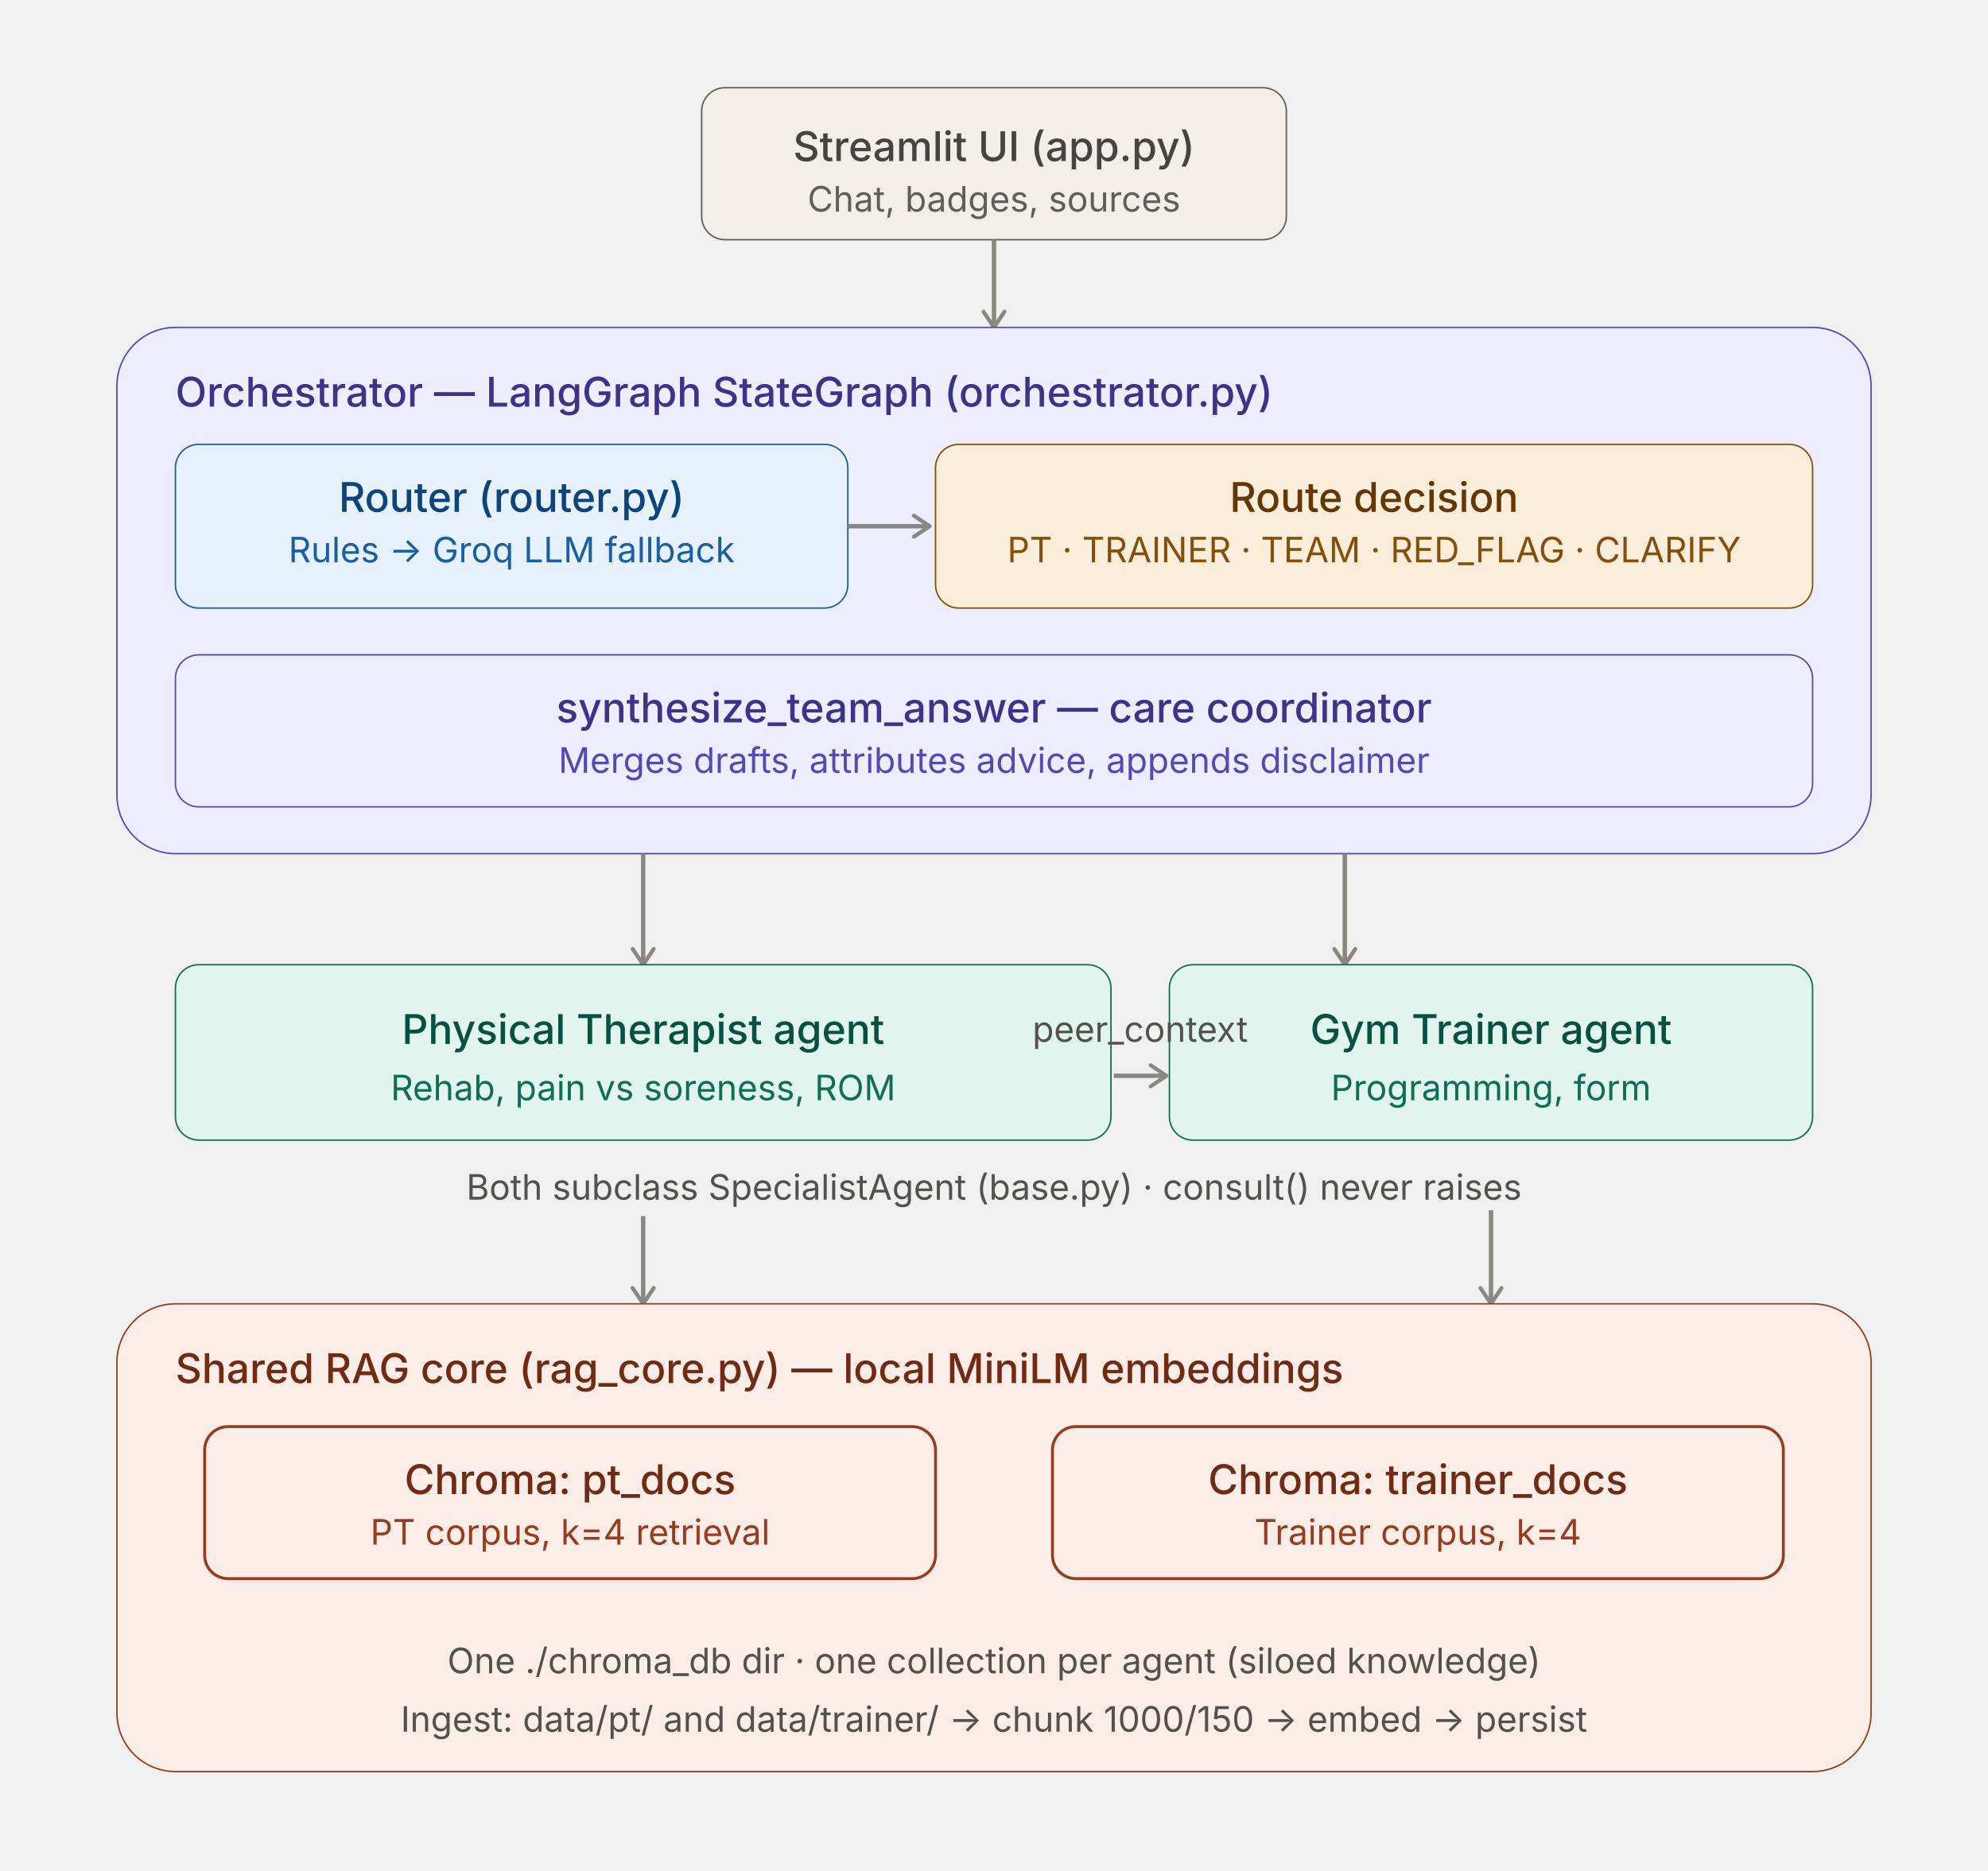
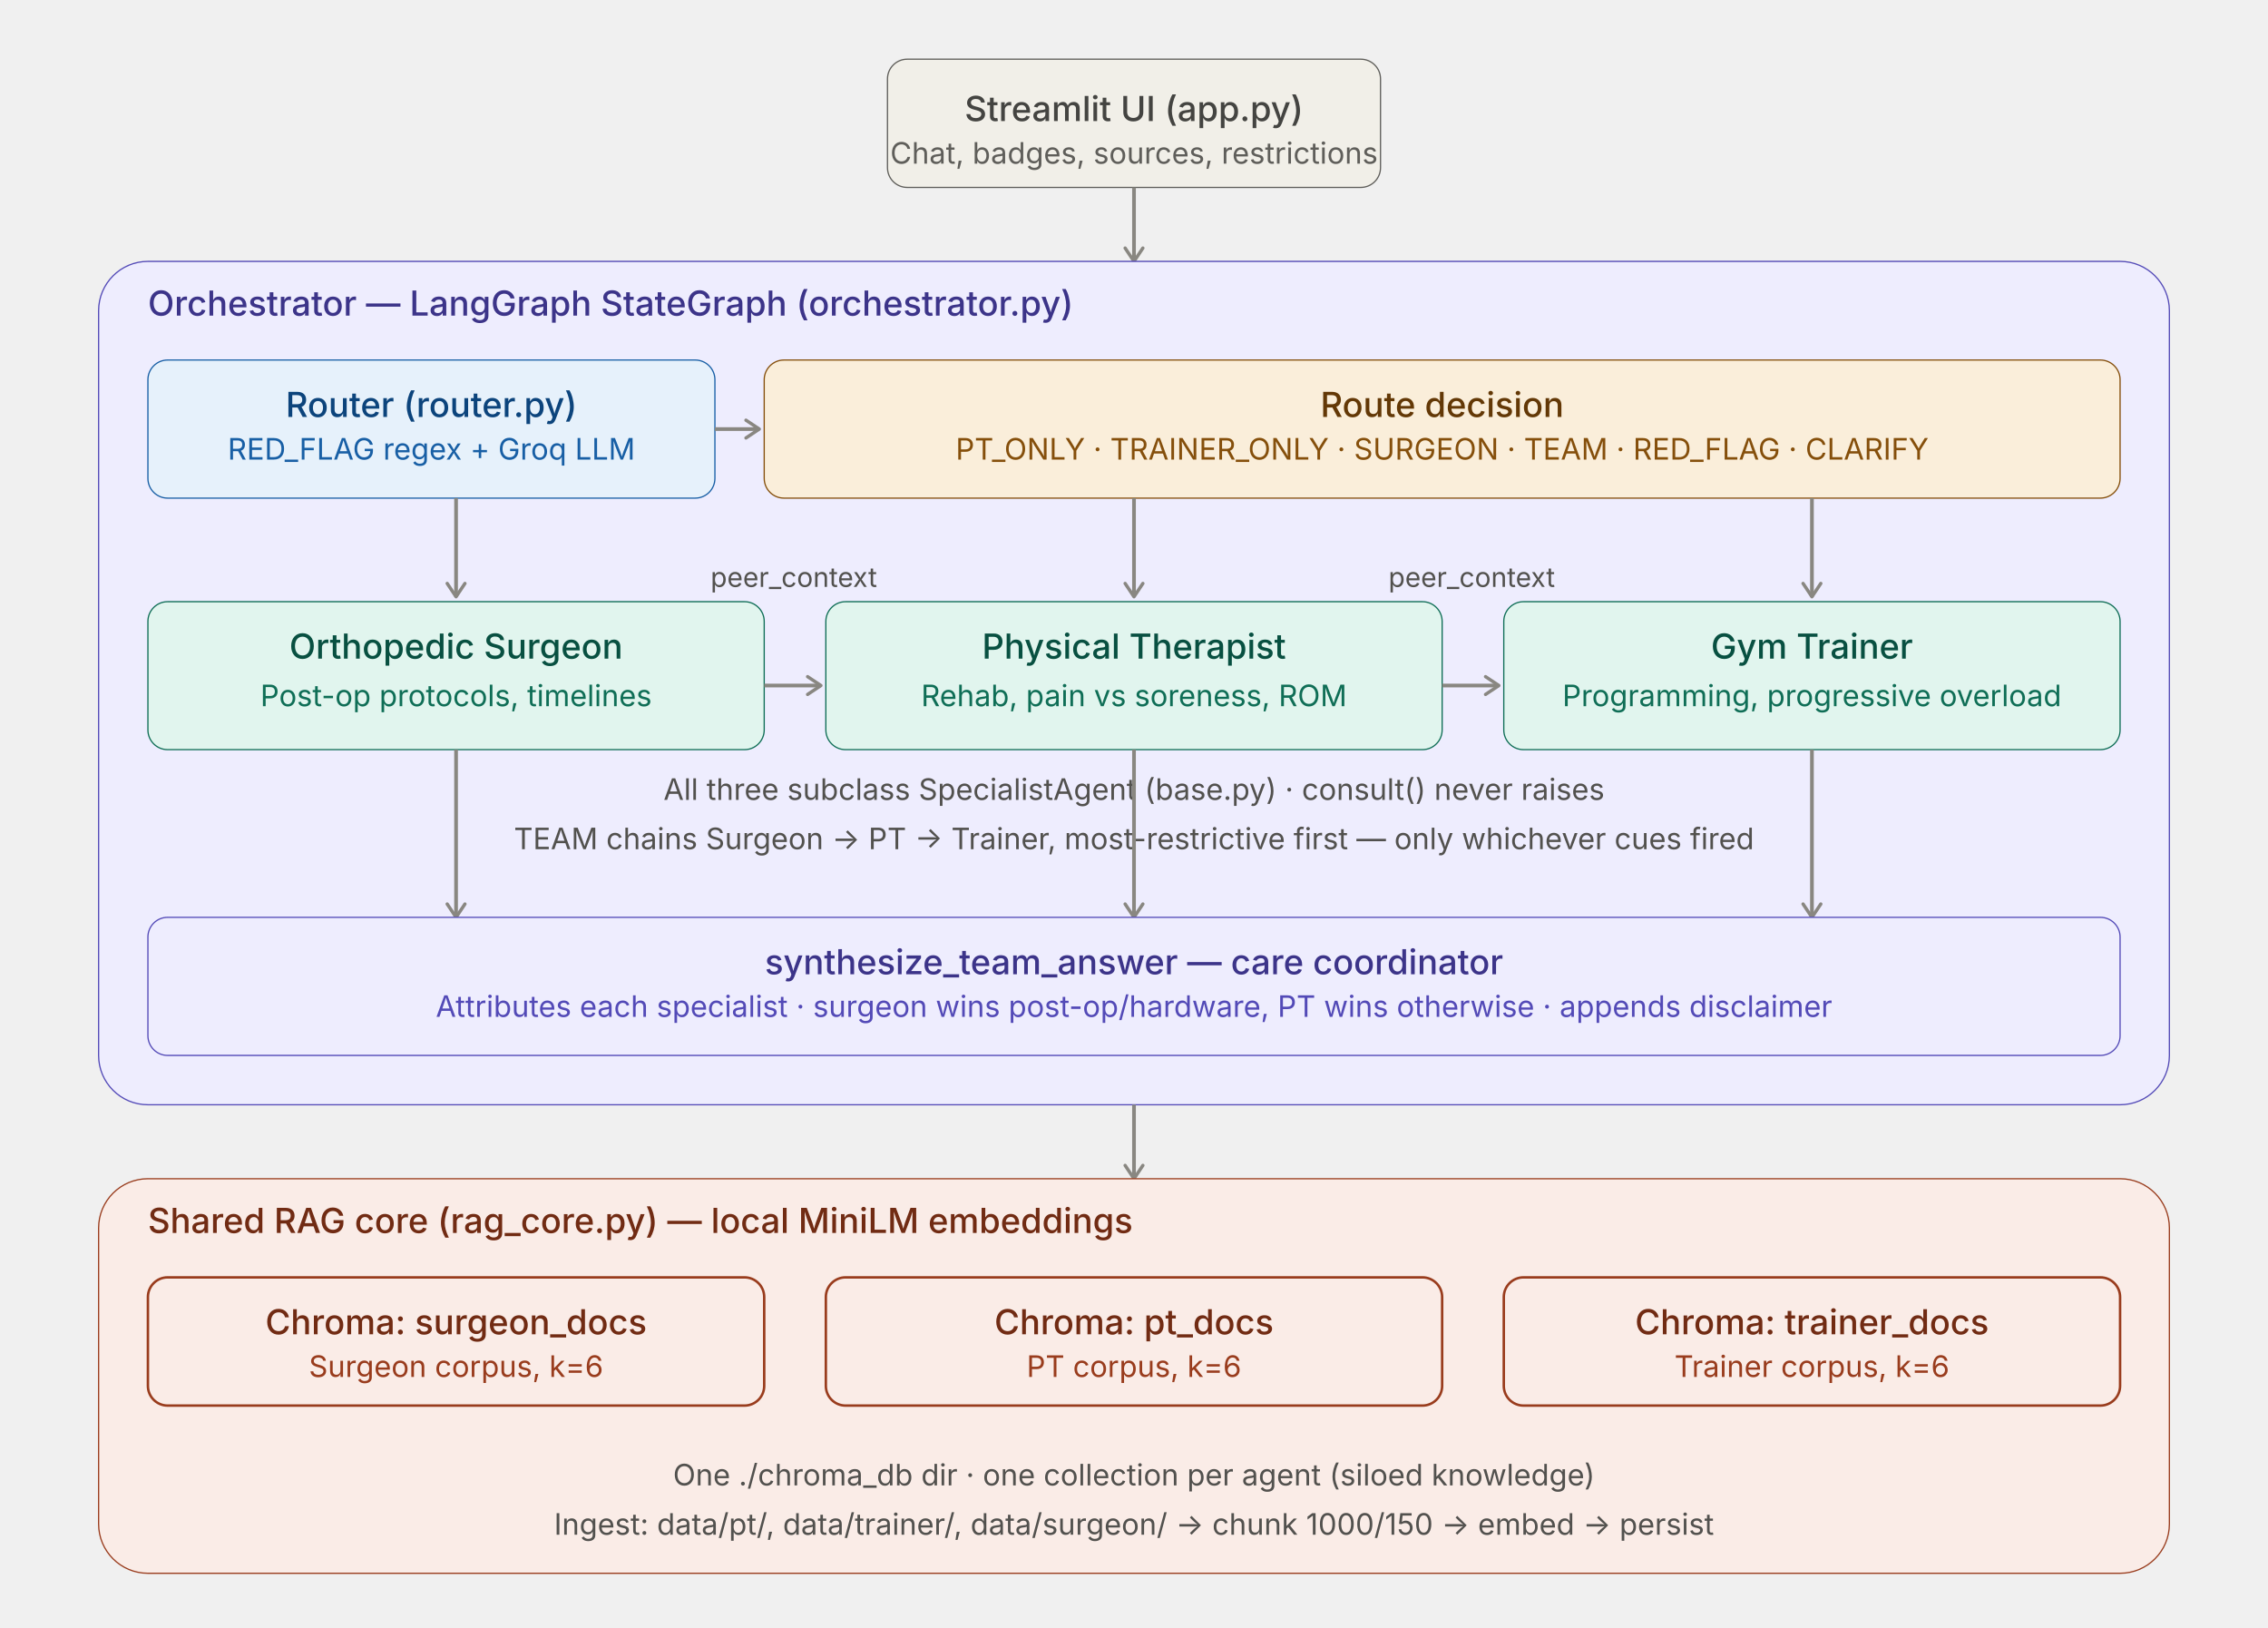
- <svg xmlns="http://www.w3.org/2000/svg" width="100%" viewBox="0 0 680 640" role="img" style="">
+ <svg xmlns="http://www.w3.org/2000/svg" width="100%" viewBox="0 0 920 660" role="img">
  <defs>
    <marker id="arrow" viewBox="0 0 10 10" refX="8" refY="5" markerWidth="6" markerHeight="6" orient="auto-start-reverse">
      <path d="M2 1L8 5L2 9" fill="none" stroke="context-stroke" stroke-width="1.5" stroke-linecap="round" stroke-linejoin="round" />
    </marker>
-     <mask id="imagine-text-gaps-b6max9" maskUnits="userSpaceOnUse">
-       <rect x="0" y="0" width="680" height="640" fill="white" />
-       <rect x="270.555" y="38.5" width="138.891" height="23" fill="black" rx="2" />
-       <rect x="278.586" y="58" width="122.828" height="20" fill="black" rx="2" />
-       <rect x="56" y="122.5" width="362.516" height="23" fill="black" rx="2" />
-       <rect x="114.703" y="158.5" width="120.594" height="23" fill="black" rx="2" />
-       <rect x="100.664" y="178" width="149.695" height="20" fill="black" rx="2" />
-       <rect x="419.266" y="158.5" width="101.469" height="23" fill="black" rx="2" />
-       <rect x="353.258" y="178" width="233.848" height="20" fill="black" rx="2" />
-       <rect x="195.805" y="230.5" width="289.194" height="23" fill="black" rx="2" />
-       <rect x="198.727" y="250" width="283.369" height="20" fill="black" rx="2" />
-       <rect x="139.109" y="340.5" width="162.723" height="23" fill="black" rx="2" />
-       <rect x="137.094" y="362" width="165.812" height="20" fill="black" rx="2" />
-       <rect x="447.625" y="340.5" width="125.679" height="23" fill="black" rx="2" />
-       <rect x="454.055" y="362" width="111.891" height="20" fill="black" rx="2" />
-       <rect x="351.977" y="342" width="76.973" height="20" fill="black" rx="2" />
-       <rect x="172.586" y="396" width="334.828" height="20" fill="black" rx="2" />
-       <rect x="56" y="456.5" width="387.156" height="23" fill="black" rx="2" />
-       <rect x="138.039" y="494.5" width="113.922" height="23" fill="black" rx="2" />
-       <rect x="128.781" y="514" width="132.518" height="20" fill="black" rx="2" />
-       <rect x="413.789" y="494.5" width="142.422" height="23" fill="black" rx="2" />
-       <rect x="429.414" y="514" width="110.699" height="20" fill="black" rx="2" />
-       <rect x="160.859" y="558" width="358.652" height="20" fill="black" rx="2" />
-       <rect x="144.258" y="578" width="392.418" height="20" fill="black" rx="2" />
-     </mask>
  </defs>
-   <g style="fill:rgb(0, 0, 0);stroke:none;color:rgb(11, 11, 11);stroke-width:1px;stroke-linecap:butt;stroke-linejoin:miter;opacity:1;font-family:&quot;Anthropic Sans&quot;, -apple-system, BlinkMacSystemFont, &quot;Segoe UI&quot;, sans-serif;font-size:16px;font-weight:400;text-anchor:start;dominant-baseline:auto">
-     <rect x="240" y="30" width="200" height="52" rx="8" stroke-width="0.5" style="fill:rgb(241, 239, 232);stroke:rgb(95, 94, 90);color:rgb(11, 11, 11);stroke-width:0.5px;stroke-linecap:butt;stroke-linejoin:miter;opacity:1;font-family:&quot;Anthropic Sans&quot;, -apple-system, BlinkMacSystemFont, &quot;Segoe UI&quot;, sans-serif;font-size:16px;font-weight:400;text-anchor:start;dominant-baseline:auto" />
-     <text x="340" y="50" text-anchor="middle" dominant-baseline="central" style="fill:rgb(68, 68, 65);stroke:none;color:rgb(11, 11, 11);stroke-width:1px;stroke-linecap:butt;stroke-linejoin:miter;opacity:1;font-family:&quot;Anthropic Sans&quot;, -apple-system, BlinkMacSystemFont, &quot;Segoe UI&quot;, sans-serif;font-size:14px;font-weight:500;text-anchor:middle;dominant-baseline:central">Streamlit UI (app.py)</text>
-     <text x="340" y="68" text-anchor="middle" dominant-baseline="central" style="fill:rgb(95, 94, 90);stroke:none;color:rgb(11, 11, 11);stroke-width:1px;stroke-linecap:butt;stroke-linejoin:miter;opacity:1;font-family:&quot;Anthropic Sans&quot;, -apple-system, BlinkMacSystemFont, &quot;Segoe UI&quot;, sans-serif;font-size:12px;font-weight:400;text-anchor:middle;dominant-baseline:central">Chat, badges, sources</text>
+   <g style="font-family:'Anthropic Sans',-apple-system,BlinkMacSystemFont,'Segoe UI',sans-serif">
+     <rect x="360" y="24" width="200" height="52" rx="8" style="fill:rgb(241,239,232);stroke:rgb(95,94,90);stroke-width:0.5px" />
+     <text x="460" y="44" text-anchor="middle" dominant-baseline="central" style="fill:rgb(68,68,65);font-size:14px;font-weight:500">Streamlit UI (app.py)</text>
+     <text x="460" y="62" text-anchor="middle" dominant-baseline="central" style="fill:rgb(95,94,90);font-size:12px">Chat, badges, sources, restrictions</text>
+     <line x1="460" y1="76" x2="460" y2="106" marker-end="url(#arrow)" style="stroke:rgb(137,135,129);stroke-width:1.5px" />
+     <rect x="40" y="106" width="840" height="342" rx="20" style="fill:rgb(238,237,254);stroke:rgb(83,74,183);stroke-width:0.5px" />
+     <text x="60" y="128" style="fill:rgb(60,52,137);font-size:14px;font-weight:500">Orchestrator — LangGraph StateGraph (orchestrator.py)</text>
+     <rect x="60" y="146" width="230" height="56" rx="8" style="fill:rgb(230,241,251);stroke:rgb(24,95,165);stroke-width:0.5px" />
+     <text x="175" y="164" text-anchor="middle" dominant-baseline="central" style="fill:rgb(12,68,124);font-size:14px;font-weight:500">Router (router.py)</text>
+     <text x="175" y="182" text-anchor="middle" dominant-baseline="central" style="fill:rgb(24,95,165);font-size:12px">RED_FLAG regex + Groq LLM</text>
+     <rect x="310" y="146" width="550" height="56" rx="8" style="fill:rgb(250,238,218);stroke:rgb(133,79,11);stroke-width:0.5px" />
+     <text x="585" y="164" text-anchor="middle" dominant-baseline="central" style="fill:rgb(99,56,6);font-size:14px;font-weight:500">Route decision</text>
+     <text x="585" y="182" text-anchor="middle" dominant-baseline="central" style="fill:rgb(133,79,11);font-size:12px">PT_ONLY · TRAINER_ONLY · SURGEON · TEAM · RED_FLAG · CLARIFY</text>
+     <line x1="290" y1="174" x2="308" y2="174" marker-end="url(#arrow)" style="stroke:rgb(137,135,129);stroke-width:1.5px" />
+     <line x1="185" y1="202" x2="185" y2="242" marker-end="url(#arrow)" style="stroke:rgb(137,135,129);stroke-width:1.5px" />
+     <line x1="460" y1="202" x2="460" y2="242" marker-end="url(#arrow)" style="stroke:rgb(137,135,129);stroke-width:1.5px" />
+     <line x1="735" y1="202" x2="735" y2="242" marker-end="url(#arrow)" style="stroke:rgb(137,135,129);stroke-width:1.5px" />
+     <rect x="60" y="244" width="250" height="60" rx="8" style="fill:rgb(225,245,238);stroke:rgb(15,110,86);stroke-width:0.5px" />
+     <text x="185" y="262" text-anchor="middle" dominant-baseline="central" style="fill:rgb(8,80,65);font-size:14px;font-weight:500">Orthopedic Surgeon</text>
+     <text x="185" y="282" text-anchor="middle" dominant-baseline="central" style="fill:rgb(15,110,86);font-size:12px">Post-op protocols, timelines</text>
+     <rect x="335" y="244" width="250" height="60" rx="8" style="fill:rgb(225,245,238);stroke:rgb(15,110,86);stroke-width:0.5px" />
+     <text x="460" y="262" text-anchor="middle" dominant-baseline="central" style="fill:rgb(8,80,65);font-size:14px;font-weight:500">Physical Therapist</text>
+     <text x="460" y="282" text-anchor="middle" dominant-baseline="central" style="fill:rgb(15,110,86);font-size:12px">Rehab, pain vs soreness, ROM</text>
+     <rect x="610" y="244" width="250" height="60" rx="8" style="fill:rgb(225,245,238);stroke:rgb(15,110,86);stroke-width:0.5px" />
+     <text x="735" y="262" text-anchor="middle" dominant-baseline="central" style="fill:rgb(8,80,65);font-size:14px;font-weight:500">Gym Trainer</text>
+     <text x="735" y="282" text-anchor="middle" dominant-baseline="central" style="fill:rgb(15,110,86);font-size:12px">Programming, progressive overload</text>
+     <text x="322" y="234" text-anchor="middle" dominant-baseline="central" style="fill:rgb(82,81,78);font-size:11px">peer_context</text>
+     <line x1="310" y1="278" x2="333" y2="278" marker-end="url(#arrow)" style="stroke:rgb(137,135,129);stroke-width:1.5px" />
+     <text x="597" y="234" text-anchor="middle" dominant-baseline="central" style="fill:rgb(82,81,78);font-size:11px">peer_context</text>
+     <line x1="585" y1="278" x2="608" y2="278" marker-end="url(#arrow)" style="stroke:rgb(137,135,129);stroke-width:1.5px" />
+     <text x="460" y="320" text-anchor="middle" dominant-baseline="central" style="fill:rgb(82,81,78);font-size:12px">All three subclass SpecialistAgent (base.py) · consult() never raises</text>
+     <text x="460" y="340" text-anchor="middle" dominant-baseline="central" style="fill:rgb(82,81,78);font-size:12px">TEAM chains Surgeon → PT → Trainer, most-restrictive first — only whichever cues fired</text>
+     <line x1="185" y1="304" x2="185" y2="372" marker-end="url(#arrow)" style="stroke:rgb(137,135,129);stroke-width:1.5px" />
+     <line x1="460" y1="304" x2="460" y2="372" marker-end="url(#arrow)" style="stroke:rgb(137,135,129);stroke-width:1.5px" />
+     <line x1="735" y1="304" x2="735" y2="372" marker-end="url(#arrow)" style="stroke:rgb(137,135,129);stroke-width:1.5px" />
+     <rect x="60" y="372" width="800" height="56" rx="8" style="fill:rgb(238,237,254);stroke:rgb(83,74,183);stroke-width:0.5px" />
+     <text x="460" y="390" text-anchor="middle" dominant-baseline="central" style="fill:rgb(60,52,137);font-size:14px;font-weight:500">synthesize_team_answer — care coordinator</text>
+     <text x="460" y="408" text-anchor="middle" dominant-baseline="central" style="fill:rgb(83,74,183);font-size:12px">Attributes each specialist · surgeon wins post-op/hardware, PT wins otherwise · appends disclaimer</text>
+     <line x1="460" y1="448" x2="460" y2="478" marker-end="url(#arrow)" style="stroke:rgb(137,135,129);stroke-width:1.5px" />
+     <rect x="40" y="478" width="840" height="160" rx="20" style="fill:rgb(250,236,231);stroke:rgb(153,60,29);stroke-width:0.5px" />
+     <text x="60" y="500" style="fill:rgb(113,43,19);font-size:14px;font-weight:500">Shared RAG core (rag_core.py) — local MiniLM embeddings</text>
+     <rect x="60" y="518" width="250" height="52" rx="8" style="fill:rgb(250,236,231);stroke:rgb(153,60,29);stroke-width:1px" />
+     <text x="185" y="536" text-anchor="middle" dominant-baseline="central" style="fill:rgb(113,43,19);font-size:14px;font-weight:500">Chroma: surgeon_docs</text>
+     <text x="185" y="554" text-anchor="middle" dominant-baseline="central" style="fill:rgb(153,60,29);font-size:12px">Surgeon corpus, k=6</text>
+     <rect x="335" y="518" width="250" height="52" rx="8" style="fill:rgb(250,236,231);stroke:rgb(153,60,29);stroke-width:1px" />
+     <text x="460" y="536" text-anchor="middle" dominant-baseline="central" style="fill:rgb(113,43,19);font-size:14px;font-weight:500">Chroma: pt_docs</text>
+     <text x="460" y="554" text-anchor="middle" dominant-baseline="central" style="fill:rgb(153,60,29);font-size:12px">PT corpus, k=6</text>
+     <rect x="610" y="518" width="250" height="52" rx="8" style="fill:rgb(250,236,231);stroke:rgb(153,60,29);stroke-width:1px" />
+     <text x="735" y="536" text-anchor="middle" dominant-baseline="central" style="fill:rgb(113,43,19);font-size:14px;font-weight:500">Chroma: trainer_docs</text>
+     <text x="735" y="554" text-anchor="middle" dominant-baseline="central" style="fill:rgb(153,60,29);font-size:12px">Trainer corpus, k=6</text>
+     <text x="460" y="598" text-anchor="middle" dominant-baseline="central" style="fill:rgb(82,81,78);font-size:12px">One ./chroma_db dir · one collection per agent (siloed knowledge)</text>
+     <text x="460" y="618" text-anchor="middle" dominant-baseline="central" style="fill:rgb(82,81,78);font-size:12px">Ingest: data/pt/, data/trainer/, data/surgeon/ → chunk 1000/150 → embed → persist</text>
  </g>
-   <line x1="340" y1="82" x2="340" y2="112" marker-end="url(#arrow)" style="fill:none;stroke:rgb(137, 135, 129);color:rgb(11, 11, 11);stroke-width:1.5px;stroke-linecap:butt;stroke-linejoin:miter;opacity:1;font-family:&quot;Anthropic Sans&quot;, -apple-system, BlinkMacSystemFont, &quot;Segoe UI&quot;, sans-serif;font-size:16px;font-weight:400;text-anchor:start;dominant-baseline:auto" />
-   <g style="fill:rgb(0, 0, 0);stroke:none;color:rgb(11, 11, 11);stroke-width:1px;stroke-linecap:butt;stroke-linejoin:miter;opacity:1;font-family:&quot;Anthropic Sans&quot;, -apple-system, BlinkMacSystemFont, &quot;Segoe UI&quot;, sans-serif;font-size:16px;font-weight:400;text-anchor:start;dominant-baseline:auto">
-     <rect x="40" y="112" width="600" height="180" rx="20" stroke-width="0.5" style="fill:rgb(238, 237, 254);stroke:rgb(83, 74, 183);color:rgb(11, 11, 11);stroke-width:0.5px;stroke-linecap:butt;stroke-linejoin:miter;opacity:1;font-family:&quot;Anthropic Sans&quot;, -apple-system, BlinkMacSystemFont, &quot;Segoe UI&quot;, sans-serif;font-size:16px;font-weight:400;text-anchor:start;dominant-baseline:auto" />
-     <text x="60" y="134" dominant-baseline="central" style="fill:rgb(60, 52, 137);stroke:none;color:rgb(11, 11, 11);stroke-width:1px;stroke-linecap:butt;stroke-linejoin:miter;opacity:1;font-family:&quot;Anthropic Sans&quot;, -apple-system, BlinkMacSystemFont, &quot;Segoe UI&quot;, sans-serif;font-size:14px;font-weight:500;text-anchor:start;dominant-baseline:central">Orchestrator — LangGraph StateGraph (orchestrator.py)</text>
-   </g>
-   <g style="fill:rgb(0, 0, 0);stroke:none;color:rgb(11, 11, 11);stroke-width:1px;stroke-linecap:butt;stroke-linejoin:miter;opacity:1;font-family:&quot;Anthropic Sans&quot;, -apple-system, BlinkMacSystemFont, &quot;Segoe UI&quot;, sans-serif;font-size:16px;font-weight:400;text-anchor:start;dominant-baseline:auto">
-     <rect x="60" y="152" width="230" height="56" rx="8" stroke-width="0.5" style="fill:rgb(230, 241, 251);stroke:rgb(24, 95, 165);color:rgb(11, 11, 11);stroke-width:0.5px;stroke-linecap:butt;stroke-linejoin:miter;opacity:1;font-family:&quot;Anthropic Sans&quot;, -apple-system, BlinkMacSystemFont, &quot;Segoe UI&quot;, sans-serif;font-size:16px;font-weight:400;text-anchor:start;dominant-baseline:auto" />
-     <text x="175" y="170" text-anchor="middle" dominant-baseline="central" style="fill:rgb(12, 68, 124);stroke:none;color:rgb(11, 11, 11);stroke-width:1px;stroke-linecap:butt;stroke-linejoin:miter;opacity:1;font-family:&quot;Anthropic Sans&quot;, -apple-system, BlinkMacSystemFont, &quot;Segoe UI&quot;, sans-serif;font-size:14px;font-weight:500;text-anchor:middle;dominant-baseline:central">Router (router.py)</text>
-     <text x="175" y="188" text-anchor="middle" dominant-baseline="central" style="fill:rgb(24, 95, 165);stroke:none;color:rgb(11, 11, 11);stroke-width:1px;stroke-linecap:butt;stroke-linejoin:miter;opacity:1;font-family:&quot;Anthropic Sans&quot;, -apple-system, BlinkMacSystemFont, &quot;Segoe UI&quot;, sans-serif;font-size:12px;font-weight:400;text-anchor:middle;dominant-baseline:central">Rules → Groq LLM fallback</text>
-   </g>
-   <g style="fill:rgb(0, 0, 0);stroke:none;color:rgb(11, 11, 11);stroke-width:1px;stroke-linecap:butt;stroke-linejoin:miter;opacity:1;font-family:&quot;Anthropic Sans&quot;, -apple-system, BlinkMacSystemFont, &quot;Segoe UI&quot;, sans-serif;font-size:16px;font-weight:400;text-anchor:start;dominant-baseline:auto">
-     <rect x="320" y="152" width="300" height="56" rx="8" stroke-width="0.5" style="fill:rgb(250, 238, 218);stroke:rgb(133, 79, 11);color:rgb(11, 11, 11);stroke-width:0.5px;stroke-linecap:butt;stroke-linejoin:miter;opacity:1;font-family:&quot;Anthropic Sans&quot;, -apple-system, BlinkMacSystemFont, &quot;Segoe UI&quot;, sans-serif;font-size:16px;font-weight:400;text-anchor:start;dominant-baseline:auto" />
-     <text x="470" y="170" text-anchor="middle" dominant-baseline="central" style="fill:rgb(99, 56, 6);stroke:none;color:rgb(11, 11, 11);stroke-width:1px;stroke-linecap:butt;stroke-linejoin:miter;opacity:1;font-family:&quot;Anthropic Sans&quot;, -apple-system, BlinkMacSystemFont, &quot;Segoe UI&quot;, sans-serif;font-size:14px;font-weight:500;text-anchor:middle;dominant-baseline:central">Route decision</text>
-     <text x="470" y="188" text-anchor="middle" dominant-baseline="central" style="fill:rgb(133, 79, 11);stroke:none;color:rgb(11, 11, 11);stroke-width:1px;stroke-linecap:butt;stroke-linejoin:miter;opacity:1;font-family:&quot;Anthropic Sans&quot;, -apple-system, BlinkMacSystemFont, &quot;Segoe UI&quot;, sans-serif;font-size:12px;font-weight:400;text-anchor:middle;dominant-baseline:central">PT · TRAINER · TEAM · RED_FLAG · CLARIFY</text>
-   </g>
-   <line x1="290" y1="180" x2="318" y2="180" marker-end="url(#arrow)" style="fill:none;stroke:rgb(137, 135, 129);color:rgb(11, 11, 11);stroke-width:1.5px;stroke-linecap:butt;stroke-linejoin:miter;opacity:1;font-family:&quot;Anthropic Sans&quot;, -apple-system, BlinkMacSystemFont, &quot;Segoe UI&quot;, sans-serif;font-size:16px;font-weight:400;text-anchor:start;dominant-baseline:auto" />
-   <g style="fill:rgb(0, 0, 0);stroke:none;color:rgb(11, 11, 11);stroke-width:1px;stroke-linecap:butt;stroke-linejoin:miter;opacity:1;font-family:&quot;Anthropic Sans&quot;, -apple-system, BlinkMacSystemFont, &quot;Segoe UI&quot;, sans-serif;font-size:16px;font-weight:400;text-anchor:start;dominant-baseline:auto">
-     <rect x="60" y="224" width="560" height="52" rx="8" stroke-width="0.5" style="fill:rgb(238, 237, 254);stroke:rgb(83, 74, 183);color:rgb(11, 11, 11);stroke-width:0.5px;stroke-linecap:butt;stroke-linejoin:miter;opacity:1;font-family:&quot;Anthropic Sans&quot;, -apple-system, BlinkMacSystemFont, &quot;Segoe UI&quot;, sans-serif;font-size:16px;font-weight:400;text-anchor:start;dominant-baseline:auto" />
-     <text x="340" y="242" text-anchor="middle" dominant-baseline="central" style="fill:rgb(60, 52, 137);stroke:none;color:rgb(11, 11, 11);stroke-width:1px;stroke-linecap:butt;stroke-linejoin:miter;opacity:1;font-family:&quot;Anthropic Sans&quot;, -apple-system, BlinkMacSystemFont, &quot;Segoe UI&quot;, sans-serif;font-size:14px;font-weight:500;text-anchor:middle;dominant-baseline:central">synthesize_team_answer — care coordinator</text>
-     <text x="340" y="260" text-anchor="middle" dominant-baseline="central" style="fill:rgb(83, 74, 183);stroke:none;color:rgb(11, 11, 11);stroke-width:1px;stroke-linecap:butt;stroke-linejoin:miter;opacity:1;font-family:&quot;Anthropic Sans&quot;, -apple-system, BlinkMacSystemFont, &quot;Segoe UI&quot;, sans-serif;font-size:12px;font-weight:400;text-anchor:middle;dominant-baseline:central">Merges drafts, attributes advice, appends disclaimer</text>
-   </g>
-   <line x1="220" y1="292" x2="220" y2="330" marker-end="url(#arrow)" style="fill:none;stroke:rgb(137, 135, 129);color:rgb(11, 11, 11);stroke-width:1.5px;stroke-linecap:butt;stroke-linejoin:miter;opacity:1;font-family:&quot;Anthropic Sans&quot;, -apple-system, BlinkMacSystemFont, &quot;Segoe UI&quot;, sans-serif;font-size:16px;font-weight:400;text-anchor:start;dominant-baseline:auto" />
-   <line x1="460" y1="292" x2="460" y2="330" marker-end="url(#arrow)" style="fill:none;stroke:rgb(137, 135, 129);color:rgb(11, 11, 11);stroke-width:1.5px;stroke-linecap:butt;stroke-linejoin:miter;opacity:1;font-family:&quot;Anthropic Sans&quot;, -apple-system, BlinkMacSystemFont, &quot;Segoe UI&quot;, sans-serif;font-size:16px;font-weight:400;text-anchor:start;dominant-baseline:auto" />
-   <g style="fill:rgb(0, 0, 0);stroke:none;color:rgb(11, 11, 11);stroke-width:1px;stroke-linecap:butt;stroke-linejoin:miter;opacity:1;font-family:&quot;Anthropic Sans&quot;, -apple-system, BlinkMacSystemFont, &quot;Segoe UI&quot;, sans-serif;font-size:16px;font-weight:400;text-anchor:start;dominant-baseline:auto">
-     <rect x="60" y="330" width="320" height="60" rx="8" stroke-width="0.5" style="fill:rgb(225, 245, 238);stroke:rgb(15, 110, 86);color:rgb(11, 11, 11);stroke-width:0.5px;stroke-linecap:butt;stroke-linejoin:miter;opacity:1;font-family:&quot;Anthropic Sans&quot;, -apple-system, BlinkMacSystemFont, &quot;Segoe UI&quot;, sans-serif;font-size:16px;font-weight:400;text-anchor:start;dominant-baseline:auto" />
-     <text x="220" y="352" text-anchor="middle" dominant-baseline="central" style="fill:rgb(8, 80, 65);stroke:none;color:rgb(11, 11, 11);stroke-width:1px;stroke-linecap:butt;stroke-linejoin:miter;opacity:1;font-family:&quot;Anthropic Sans&quot;, -apple-system, BlinkMacSystemFont, &quot;Segoe UI&quot;, sans-serif;font-size:14px;font-weight:500;text-anchor:middle;dominant-baseline:central">Physical Therapist agent</text>
-     <text x="220" y="372" text-anchor="middle" dominant-baseline="central" style="fill:rgb(15, 110, 86);stroke:none;color:rgb(11, 11, 11);stroke-width:1px;stroke-linecap:butt;stroke-linejoin:miter;opacity:1;font-family:&quot;Anthropic Sans&quot;, -apple-system, BlinkMacSystemFont, &quot;Segoe UI&quot;, sans-serif;font-size:12px;font-weight:400;text-anchor:middle;dominant-baseline:central">Rehab, pain vs soreness, ROM</text>
-   </g>
-   <g style="fill:rgb(0, 0, 0);stroke:none;color:rgb(11, 11, 11);stroke-width:1px;stroke-linecap:butt;stroke-linejoin:miter;opacity:1;font-family:&quot;Anthropic Sans&quot;, -apple-system, BlinkMacSystemFont, &quot;Segoe UI&quot;, sans-serif;font-size:16px;font-weight:400;text-anchor:start;dominant-baseline:auto">
-     <rect x="400" y="330" width="220" height="60" rx="8" stroke-width="0.5" style="fill:rgb(225, 245, 238);stroke:rgb(15, 110, 86);color:rgb(11, 11, 11);stroke-width:0.5px;stroke-linecap:butt;stroke-linejoin:miter;opacity:1;font-family:&quot;Anthropic Sans&quot;, -apple-system, BlinkMacSystemFont, &quot;Segoe UI&quot;, sans-serif;font-size:16px;font-weight:400;text-anchor:start;dominant-baseline:auto" />
-     <text x="510" y="352" text-anchor="middle" dominant-baseline="central" style="fill:rgb(8, 80, 65);stroke:none;color:rgb(11, 11, 11);stroke-width:1px;stroke-linecap:butt;stroke-linejoin:miter;opacity:1;font-family:&quot;Anthropic Sans&quot;, -apple-system, BlinkMacSystemFont, &quot;Segoe UI&quot;, sans-serif;font-size:14px;font-weight:500;text-anchor:middle;dominant-baseline:central">Gym Trainer agent</text>
-     <text x="510" y="372" text-anchor="middle" dominant-baseline="central" style="fill:rgb(15, 110, 86);stroke:none;color:rgb(11, 11, 11);stroke-width:1px;stroke-linecap:butt;stroke-linejoin:miter;opacity:1;font-family:&quot;Anthropic Sans&quot;, -apple-system, BlinkMacSystemFont, &quot;Segoe UI&quot;, sans-serif;font-size:12px;font-weight:400;text-anchor:middle;dominant-baseline:central">Programming, form</text>
-   </g>
-   <text x="390" y="352" text-anchor="middle" dominant-baseline="central" style="fill:rgb(82, 81, 78);stroke:none;color:rgb(11, 11, 11);stroke-width:1px;stroke-linecap:butt;stroke-linejoin:miter;opacity:1;font-family:&quot;Anthropic Sans&quot;, -apple-system, BlinkMacSystemFont, &quot;Segoe UI&quot;, sans-serif;font-size:12px;font-weight:400;text-anchor:middle;dominant-baseline:central">peer_context</text>
-   <line x1="381" y1="368" x2="399" y2="368" marker-end="url(#arrow)" style="fill:none;stroke:rgb(137, 135, 129);color:rgb(11, 11, 11);stroke-width:1.5px;stroke-linecap:butt;stroke-linejoin:miter;opacity:1;font-family:&quot;Anthropic Sans&quot;, -apple-system, BlinkMacSystemFont, &quot;Segoe UI&quot;, sans-serif;font-size:16px;font-weight:400;text-anchor:start;dominant-baseline:auto" />
-   <text x="340" y="406" text-anchor="middle" dominant-baseline="central" style="fill:rgb(82, 81, 78);stroke:none;color:rgb(11, 11, 11);stroke-width:1px;stroke-linecap:butt;stroke-linejoin:miter;opacity:1;font-family:&quot;Anthropic Sans&quot;, -apple-system, BlinkMacSystemFont, &quot;Segoe UI&quot;, sans-serif;font-size:12px;font-weight:400;text-anchor:middle;dominant-baseline:central">Both subclass SpecialistAgent (base.py) · consult() never raises</text>
-   <line x1="220" y1="414" x2="220" y2="446" marker-end="url(#arrow)" mask="url(#imagine-text-gaps-b6max9)" style="fill:none;stroke:rgb(137, 135, 129);color:rgb(11, 11, 11);stroke-width:1.5px;stroke-linecap:butt;stroke-linejoin:miter;opacity:1;font-family:&quot;Anthropic Sans&quot;, -apple-system, BlinkMacSystemFont, &quot;Segoe UI&quot;, sans-serif;font-size:16px;font-weight:400;text-anchor:start;dominant-baseline:auto" />
-   <line x1="510" y1="414" x2="510" y2="446" marker-end="url(#arrow)" style="fill:none;stroke:rgb(137, 135, 129);color:rgb(11, 11, 11);stroke-width:1.5px;stroke-linecap:butt;stroke-linejoin:miter;opacity:1;font-family:&quot;Anthropic Sans&quot;, -apple-system, BlinkMacSystemFont, &quot;Segoe UI&quot;, sans-serif;font-size:16px;font-weight:400;text-anchor:start;dominant-baseline:auto" />
-   <g style="fill:rgb(0, 0, 0);stroke:none;color:rgb(11, 11, 11);stroke-width:1px;stroke-linecap:butt;stroke-linejoin:miter;opacity:1;font-family:&quot;Anthropic Sans&quot;, -apple-system, BlinkMacSystemFont, &quot;Segoe UI&quot;, sans-serif;font-size:16px;font-weight:400;text-anchor:start;dominant-baseline:auto">
-     <rect x="40" y="446" width="600" height="160" rx="20" stroke-width="0.5" style="fill:rgb(250, 236, 231);stroke:rgb(153, 60, 29);color:rgb(11, 11, 11);stroke-width:0.5px;stroke-linecap:butt;stroke-linejoin:miter;opacity:1;font-family:&quot;Anthropic Sans&quot;, -apple-system, BlinkMacSystemFont, &quot;Segoe UI&quot;, sans-serif;font-size:16px;font-weight:400;text-anchor:start;dominant-baseline:auto" />
-     <text x="60" y="468" dominant-baseline="central" style="fill:rgb(113, 43, 19);stroke:none;color:rgb(11, 11, 11);stroke-width:1px;stroke-linecap:butt;stroke-linejoin:miter;opacity:1;font-family:&quot;Anthropic Sans&quot;, -apple-system, BlinkMacSystemFont, &quot;Segoe UI&quot;, sans-serif;font-size:14px;font-weight:500;text-anchor:start;dominant-baseline:central">Shared RAG core (rag_core.py) — local MiniLM embeddings</text>
-   </g>
-   <g style="fill:rgb(0, 0, 0);stroke:none;color:rgb(11, 11, 11);stroke-width:1px;stroke-linecap:butt;stroke-linejoin:miter;opacity:1;font-family:&quot;Anthropic Sans&quot;, -apple-system, BlinkMacSystemFont, &quot;Segoe UI&quot;, sans-serif;font-size:16px;font-weight:400;text-anchor:start;dominant-baseline:auto">
-     <rect x="70" y="488" width="250" height="52" rx="8" stroke-width="1" style="fill:rgb(250, 236, 231);stroke:rgb(153, 60, 29);color:rgb(11, 11, 11);stroke-width:1px;stroke-linecap:butt;stroke-linejoin:miter;opacity:1;font-family:&quot;Anthropic Sans&quot;, -apple-system, BlinkMacSystemFont, &quot;Segoe UI&quot;, sans-serif;font-size:16px;font-weight:400;text-anchor:start;dominant-baseline:auto" />
-     <text x="195" y="506" text-anchor="middle" dominant-baseline="central" style="fill:rgb(113, 43, 19);stroke:none;color:rgb(11, 11, 11);stroke-width:1px;stroke-linecap:butt;stroke-linejoin:miter;opacity:1;font-family:&quot;Anthropic Sans&quot;, -apple-system, BlinkMacSystemFont, &quot;Segoe UI&quot;, sans-serif;font-size:14px;font-weight:500;text-anchor:middle;dominant-baseline:central">Chroma: pt_docs</text>
-     <text x="195" y="524" text-anchor="middle" dominant-baseline="central" style="fill:rgb(153, 60, 29);stroke:none;color:rgb(11, 11, 11);stroke-width:1px;stroke-linecap:butt;stroke-linejoin:miter;opacity:1;font-family:&quot;Anthropic Sans&quot;, -apple-system, BlinkMacSystemFont, &quot;Segoe UI&quot;, sans-serif;font-size:12px;font-weight:400;text-anchor:middle;dominant-baseline:central">PT corpus, k=4 retrieval</text>
-   </g>
-   <g style="fill:rgb(0, 0, 0);stroke:none;color:rgb(11, 11, 11);stroke-width:1px;stroke-linecap:butt;stroke-linejoin:miter;opacity:1;font-family:&quot;Anthropic Sans&quot;, -apple-system, BlinkMacSystemFont, &quot;Segoe UI&quot;, sans-serif;font-size:16px;font-weight:400;text-anchor:start;dominant-baseline:auto">
-     <rect x="360" y="488" width="250" height="52" rx="8" stroke-width="1" style="fill:rgb(250, 236, 231);stroke:rgb(153, 60, 29);color:rgb(11, 11, 11);stroke-width:1px;stroke-linecap:butt;stroke-linejoin:miter;opacity:1;font-family:&quot;Anthropic Sans&quot;, -apple-system, BlinkMacSystemFont, &quot;Segoe UI&quot;, sans-serif;font-size:16px;font-weight:400;text-anchor:start;dominant-baseline:auto" />
-     <text x="485" y="506" text-anchor="middle" dominant-baseline="central" style="fill:rgb(113, 43, 19);stroke:none;color:rgb(11, 11, 11);stroke-width:1px;stroke-linecap:butt;stroke-linejoin:miter;opacity:1;font-family:&quot;Anthropic Sans&quot;, -apple-system, BlinkMacSystemFont, &quot;Segoe UI&quot;, sans-serif;font-size:14px;font-weight:500;text-anchor:middle;dominant-baseline:central">Chroma: trainer_docs</text>
-     <text x="485" y="524" text-anchor="middle" dominant-baseline="central" style="fill:rgb(153, 60, 29);stroke:none;color:rgb(11, 11, 11);stroke-width:1px;stroke-linecap:butt;stroke-linejoin:miter;opacity:1;font-family:&quot;Anthropic Sans&quot;, -apple-system, BlinkMacSystemFont, &quot;Segoe UI&quot;, sans-serif;font-size:12px;font-weight:400;text-anchor:middle;dominant-baseline:central">Trainer corpus, k=4</text>
-   </g>
-   <text x="340" y="568" text-anchor="middle" dominant-baseline="central" style="fill:rgb(82, 81, 78);stroke:none;color:rgb(11, 11, 11);stroke-width:1px;stroke-linecap:butt;stroke-linejoin:miter;opacity:1;font-family:&quot;Anthropic Sans&quot;, -apple-system, BlinkMacSystemFont, &quot;Segoe UI&quot;, sans-serif;font-size:12px;font-weight:400;text-anchor:middle;dominant-baseline:central">One ./chroma_db dir · one collection per agent (siloed knowledge)</text>
-   <text x="340" y="588" text-anchor="middle" dominant-baseline="central" style="fill:rgb(82, 81, 78);stroke:none;color:rgb(11, 11, 11);stroke-width:1px;stroke-linecap:butt;stroke-linejoin:miter;opacity:1;font-family:&quot;Anthropic Sans&quot;, -apple-system, BlinkMacSystemFont, &quot;Segoe UI&quot;, sans-serif;font-size:12px;font-weight:400;text-anchor:middle;dominant-baseline:central">Ingest: data/pt/ and data/trainer/ → chunk 1000/150 → embed → persist</text>
</svg>
